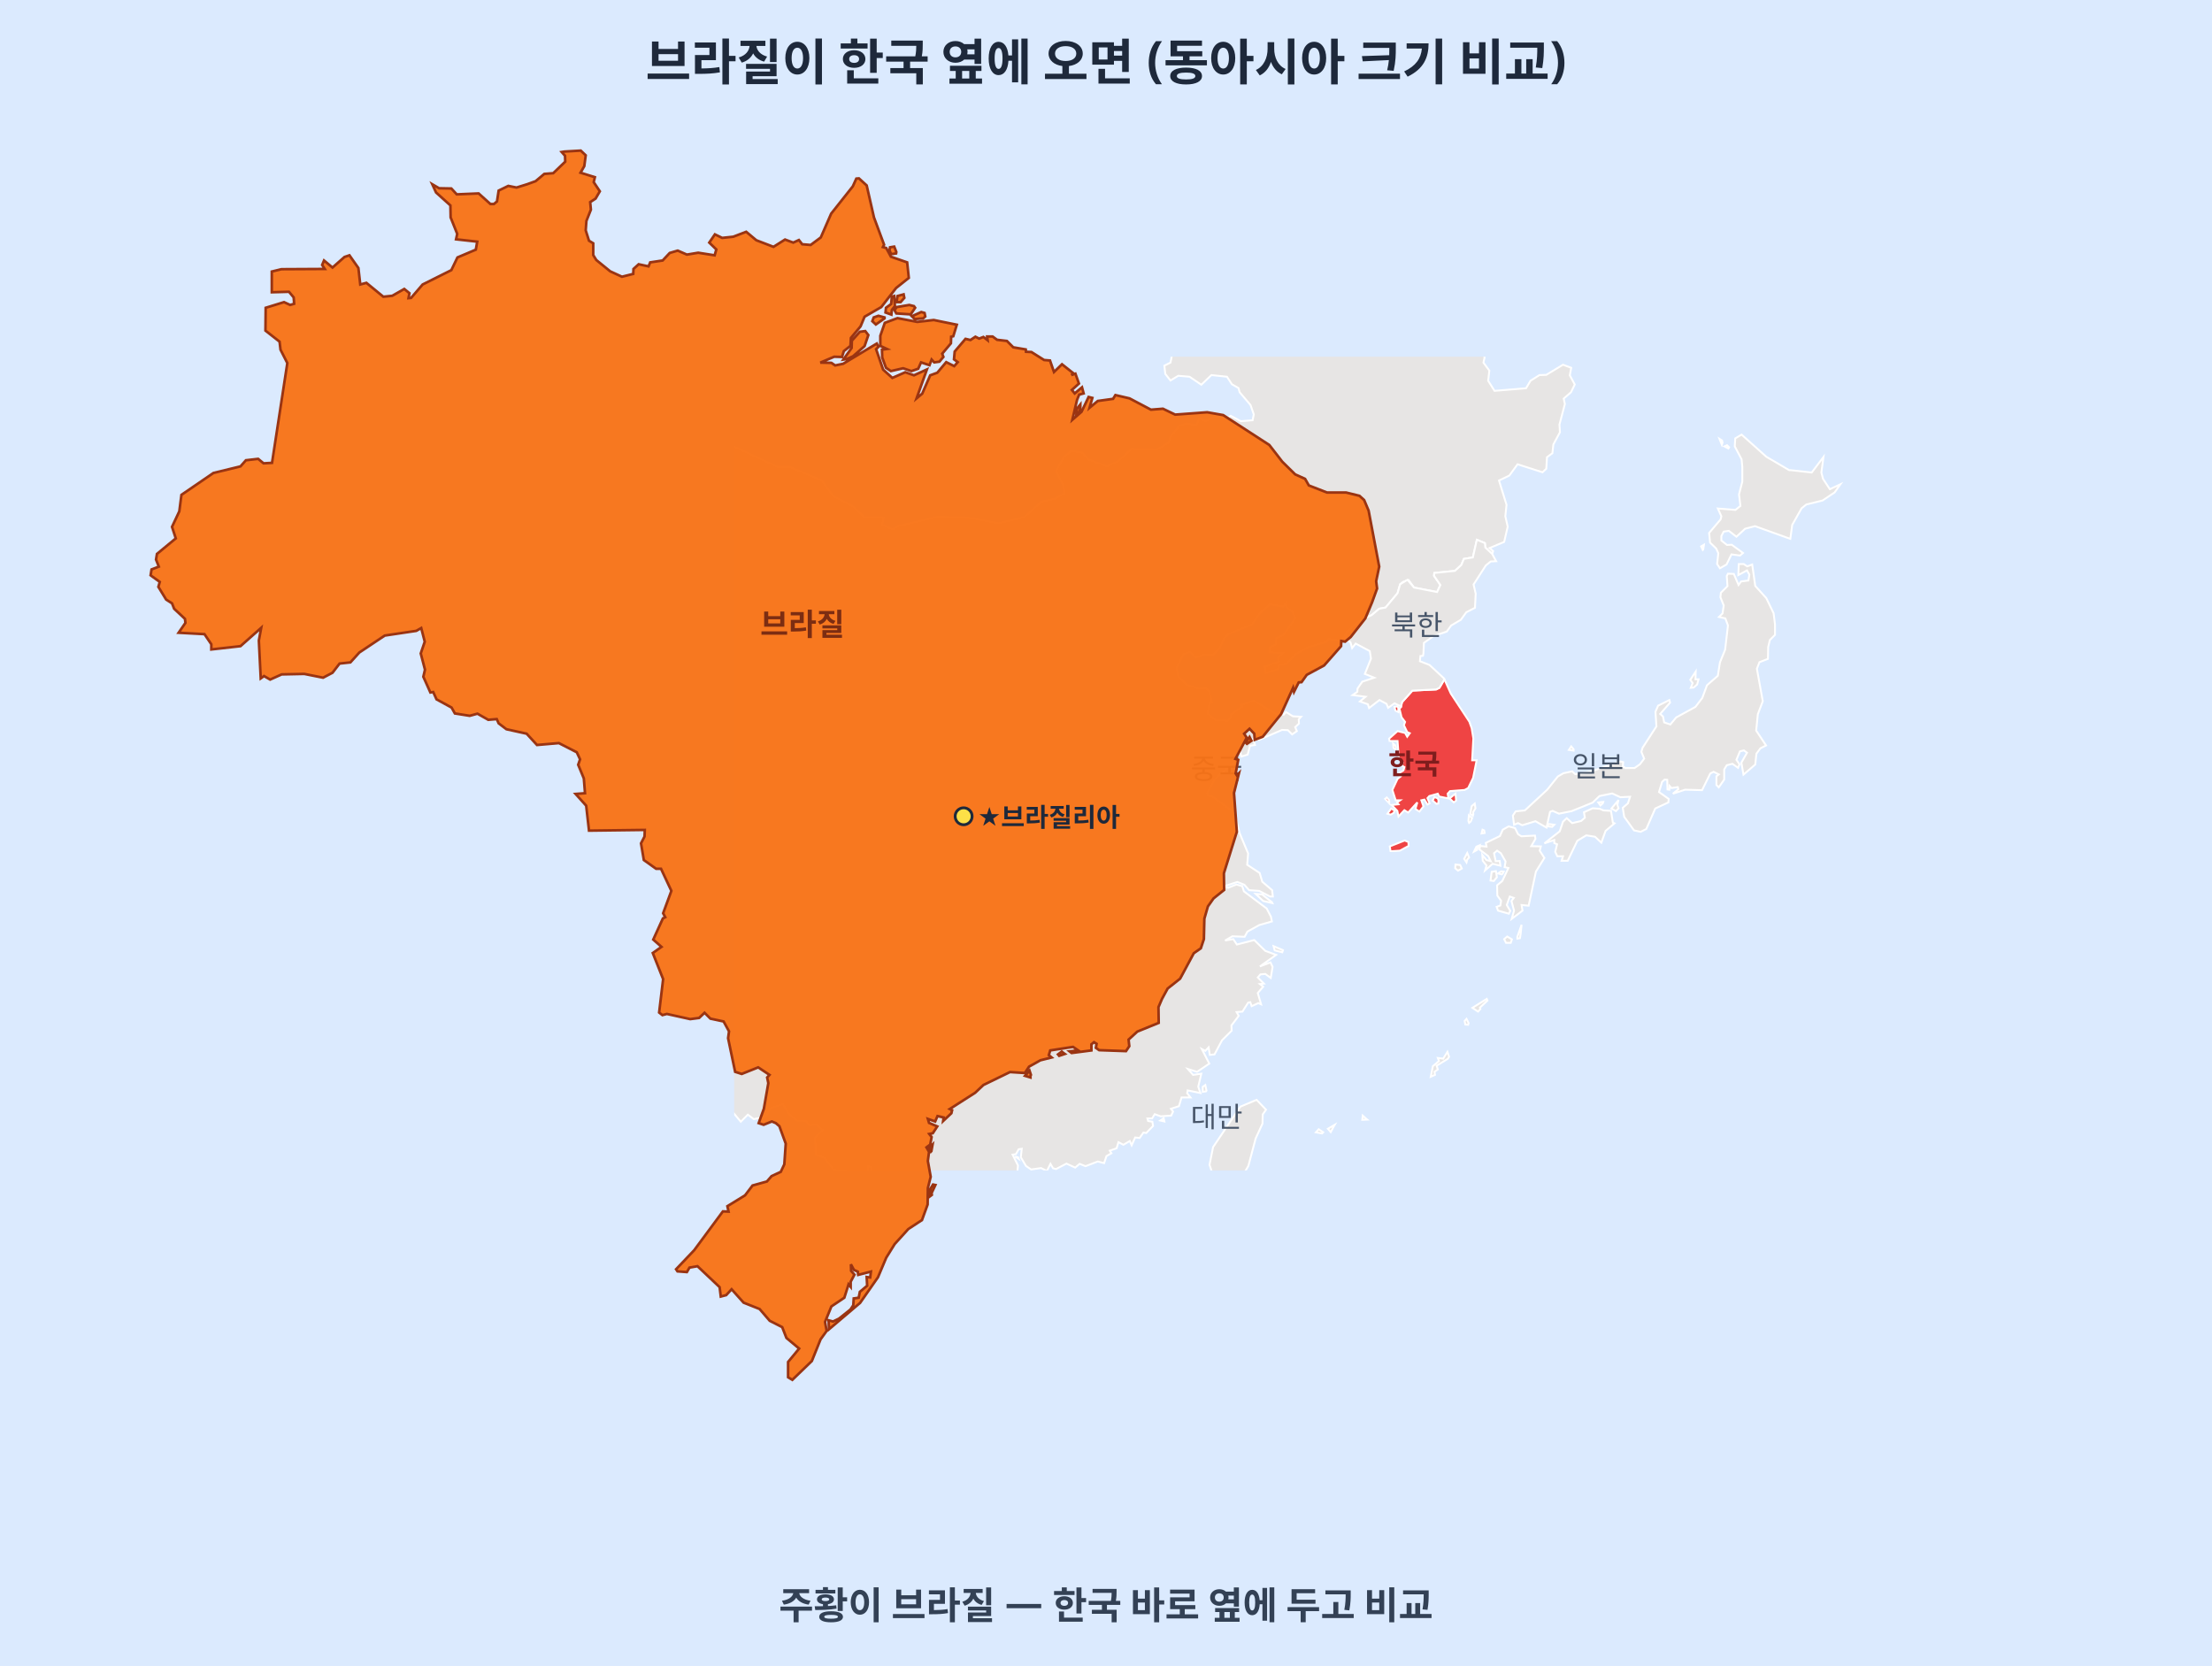
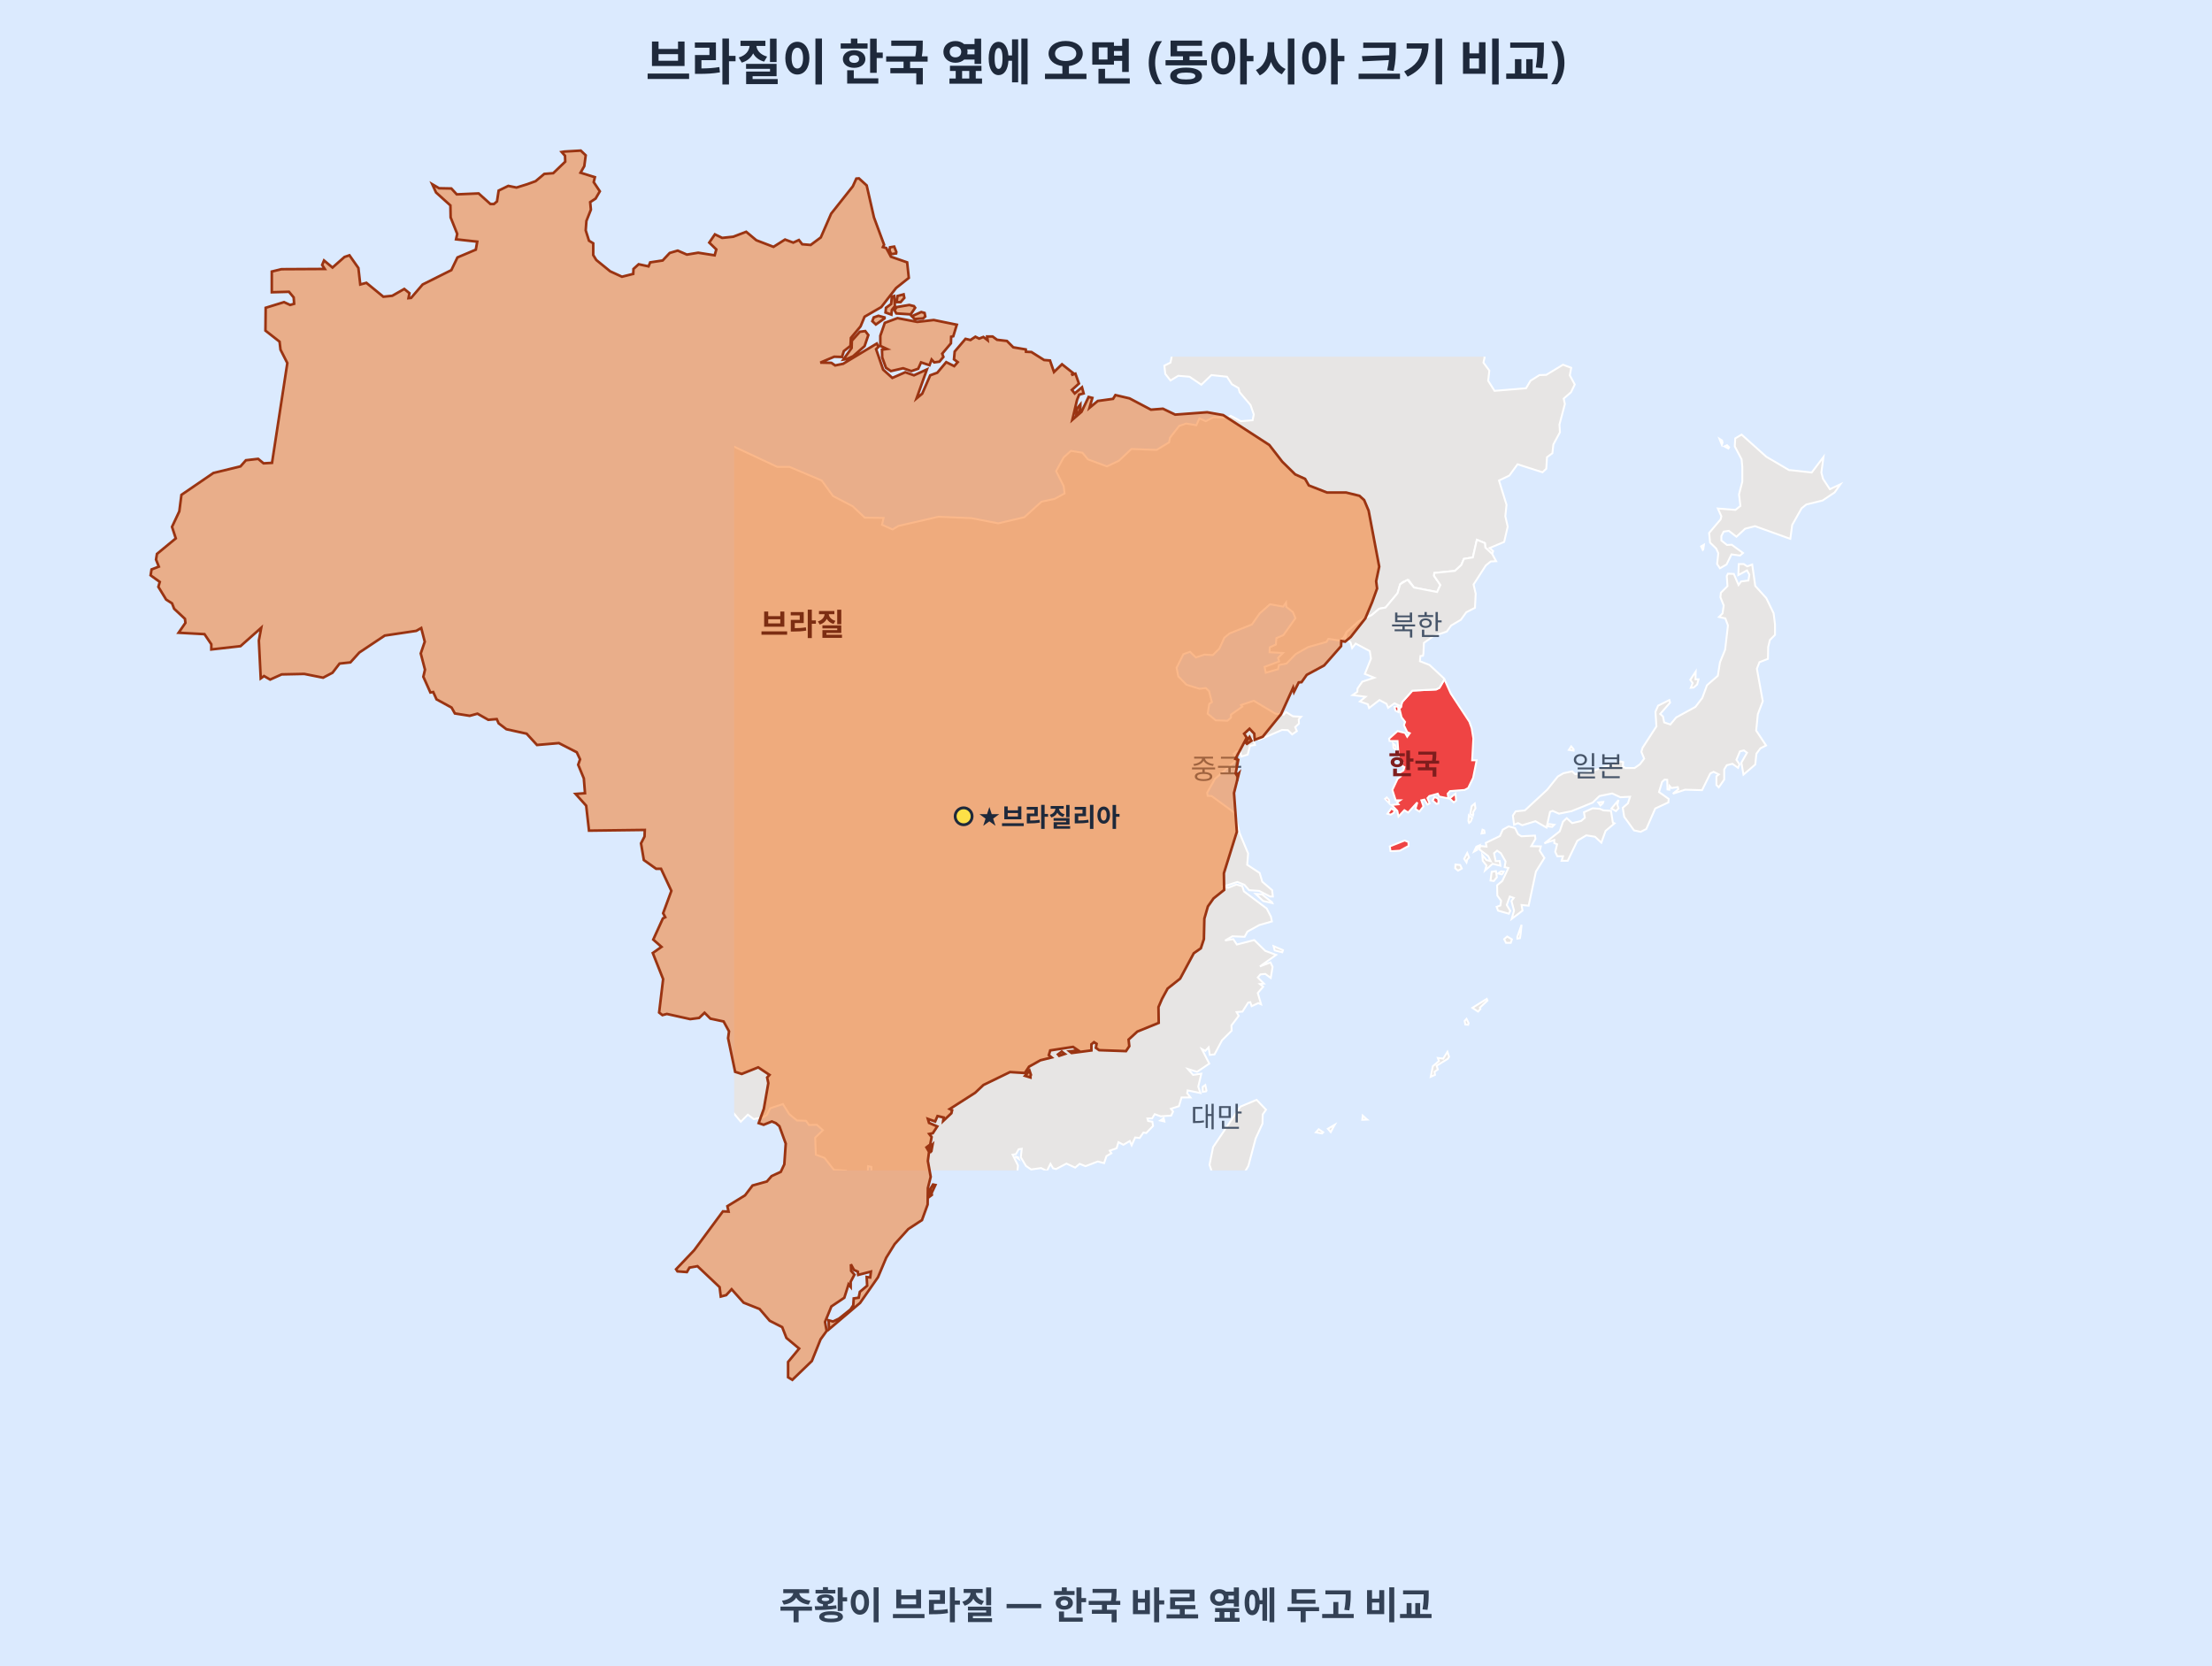
<svg xmlns="http://www.w3.org/2000/svg" width="940" height="708" viewBox="0 0 940 708" font-family="Pretendard, sans-serif">
  <rect width="940" height="708" fill="#dbeafe" />
  <clipPath id="win">
    <rect x="312.0" y="151.6" width="564.0" height="345.8" />
  </clipPath>
  <text x="470" y="34" text-anchor="middle" font-size="21" font-weight="700" fill="#1e293b">브라질이 한국 옆에 오면 (동아시아 크기 비교)</text>
  <g clip-path="url(#win)">
    <path d="M540.7,383.8 L536.8,382.9 L533.6,379.9 L536.3,380.1 L540.5,383.4 L540.7,383.8 Z M544.9,404.7 L541.7,403.9 L541.2,402.1 L545.2,403.8 L544.9,404.7 Z M512.5,463.8 L511.1,464.0 L511.1,461.9 L512.2,461.1 L512.7,463.5 L512.5,463.8 Z M391.1,510.2 L392.8,510.5 L392.4,512.1 L389.7,511.2 L390.1,510.3 L391.1,510.2 Z M432.9,492.5 L431.4,491.5 L432.6,491.8 L432.9,492.5 Z M421.8,507.4 L421.0,506.0 L421.9,505.1 L422.9,505.5 L422.1,506.2 L421.8,507.4 Z M361.9,499.9 L359.6,497.5 L354.4,497.2 L350.4,492.1 L346.7,490.7 L346.4,483.5 L349.7,480.3 L347.1,478.0 L343.8,478.1 L342.5,476.3 L338.7,476.2 L335.4,473.5 L332.7,469.2 L327.3,471.0 L325.9,473.8 L324.4,474.8 L320.3,475.6 L317.8,473.7 L314.8,476.7 L311.4,472.6 L309.4,474.9 L307.5,472.0 L302.9,475.4 L297.5,470.0 L292.5,474.0 L291.4,472.9 L289.0,473.1 L287.7,471.4 L284.9,474.0 L286.4,480.3 L284.9,487.1 L285.7,488.4 L284.6,489.2 L282.5,487.7 L278.9,487.3 L278.3,479.4 L271.8,481.8 L266.3,480.3 L266.1,477.7 L264.5,476.0 L265.0,472.3 L256.4,468.3 L259.3,464.2 L260.8,460.0 L262.6,458.6 L261.9,456.9 L255.7,453.5 L256.5,447.6 L255.5,443.4 L258.0,441.0 L250.7,439.2 L242.5,439.7 L245.2,435.9 L243.9,431.9 L244.3,430.0 L245.4,428.3 L247.5,427.5 L247.8,425.2 L249.7,422.7 L252.0,422.7 L254.4,419.4 L256.6,419.8 L258.8,417.6 L261.2,417.2 L260.8,414.1 L262.6,412.9 L264.8,406.3 L266.6,394.4 L264.6,392.6 L262.5,393.5 L262.2,385.0 L258.5,378.8 L257.1,378.3 L253.7,381.5 L251.5,378.7 L248.1,377.7 L246.5,375.9 L243.8,376.4 L242.8,375.5 L247.4,371.8 L246.8,367.5 L243.0,368.2 L243.5,366.0 L246.6,364.6 L245.3,364.2 L243.8,360.9 L237.2,362.3 L235.2,364.1 L228.9,360.1 L227.9,357.7 L216.2,362.3 L210.2,361.8 L207.9,364.3 L201.5,366.6 L201.1,368.6 L192.7,368.9 L189.0,367.1 L189.8,365.0 L186.4,361.5 L183.2,361.9 L180.3,359.4 L176.4,357.8 L177.1,355.6 L172.4,353.1 L166.9,354.5 L157.3,361.8 L156.5,359.8 L159.3,354.3 L159.1,351.7 L157.4,350.2 L152.1,350.2 L151.4,351.1 L142.4,348.2 L137.3,341.9 L135.8,341.5 L134.8,342.9 L133.5,342.9 L131.5,339.2 L129.1,341.2 L127.5,335.0 L121.9,331.9 L123.6,328.4 L119.7,327.2 L115.5,319.9 L115.8,315.2 L114.4,313.7 L110.3,313.2 L108.2,305.5 L105.5,303.2 L101.2,295.1 L100.8,290.8 L97.2,288.0 L94.6,287.5 L91.7,289.9 L89.9,289.9 L89.8,286.6 L87.8,282.8 L83.9,278.3 L84.7,275.2 L78.9,267.7 L78.2,261.8 L74.3,261.3 L75.0,258.9 L76.6,257.5 L76.3,255.3 L78.0,252.7 L77.3,248.2 L78.2,243.7 L81.6,244.4 L82.2,248.6 L85.9,248.3 L89.2,239.3 L88.1,233.3 L90.7,226.4 L94.7,224.0 L93.3,219.7 L90.7,215.9 L92.1,206.9 L93.9,204.2 L85.8,198.2 L83.0,193.5 L83.3,191.1 L79.5,190.0 L79.8,187.3 L78.8,185.6 L81.7,181.8 L82.4,177.7 L81.5,175.6 L79.4,174.3 L80.0,171.7 L73.9,165.9 L73.4,163.6 L77.4,163.6 L78.4,165.2 L81.4,164.6 L81.1,160.7 L82.7,158.8 L84.4,152.7 L86.4,150.4 L86.5,148.6 L83.7,144.2 L82.5,143.4 L80.8,144.3 L79.4,142.2 L80.4,138.6 L82.2,137.8 L82.5,133.5 L84.4,131.0 L87.6,130.9 L88.7,127.8 L91.8,125.7 L100.7,126.7 L101.9,124.9 L103.9,126.7 L108.7,127.0 L107.4,131.5 L113.0,133.0 L112.9,134.3 L114.9,134.0 L118.8,130.8 L122.6,129.1 L127.9,132.9 L132.9,134.6 L137.0,132.2 L141.4,131.7 L152.2,132.5 L153.5,131.6 L157.1,132.9 L160.9,124.9 L162.5,123.7 L165.4,124.1 L164.8,122.1 L165.3,121.3 L169.4,121.7 L172.5,108.1 L175.8,102.6 L177.9,101.1 L174.4,96.3 L176.7,95.6 L192.0,98.8 L192.6,102.2 L195.6,102.9 L197.0,105.2 L199.7,101.9 L198.2,99.5 L198.6,98.5 L215.3,82.0 L221.4,88.8 L226.5,91.4 L226.5,93.7 L231.4,92.9 L233.5,93.6 L236.2,91.9 L239.5,83.2 L243.5,79.0 L245.2,78.3 L251.5,79.6 L253.9,78.1 L256.2,74.4 L257.8,73.9 L261.8,76.0 L265.4,76.4 L264.8,78.7 L263.0,79.7 L264.4,83.0 L262.8,84.6 L265.9,88.7 L265.3,90.9 L267.7,95.3 L271.3,96.6 L272.5,100.1 L274.8,100.4 L274.6,102.3 L275.9,103.9 L275.1,109.5 L275.2,113.8 L276.2,115.0 L275.3,120.4 L272.6,123.8 L272.1,127.1 L267.9,129.9 L266.3,132.4 L266.3,137.3 L271.6,141.3 L287.6,149.5 L295.1,161.0 L297.6,163.3 L300.4,164.0 L299.0,167.0 L300.4,168.7 L300.1,178.5 L302.5,184.4 L302.3,187.4 L310.2,189.0 L330.3,198.4 L335.5,198.4 L349.2,204.2 L354.0,210.8 L362.3,215.1 L367.5,220.0 L375.5,220.1 L374.8,223.0 L379.3,225.0 L381.8,223.5 L398.8,219.6 L412.8,220.2 L424.2,222.4 L435.3,219.8 L442.6,213.2 L448.2,212.0 L452.4,209.7 L452.0,206.6 L448.8,200.2 L452.0,194.4 L455.1,191.6 L460.0,192.4 L462.3,195.2 L470.4,198.2 L475.5,195.8 L480.8,190.8 L491.5,191.2 L496.8,188.0 L497.2,186.0 L501.1,181.0 L504.1,180.0 L508.4,180.7 L509.7,177.8 L512.4,179.0 L515.7,177.3 L521.8,177.5 L523.0,176.7 L527.3,179.0 L532.3,178.6 L532.8,176.1 L531.4,172.1 L526.8,166.7 L526.3,164.9 L523.5,163.3 L521.4,160.1 L514.8,159.4 L510.5,163.5 L505.5,160.1 L500.7,159.7 L497.4,161.7 L495.2,158.9 L494.8,155.4 L497.4,154.1 L498.3,149.7 L500.5,147.2 L508.0,134.0 L512.6,137.2 L518.0,139.2 L523.5,135.2 L530.8,132.9 L531.8,130.1 L530.4,128.3 L539.6,113.0 L543.6,109.9 L545.8,106.7 L545.5,100.5 L541.6,99.7 L540.6,98.1 L549.0,91.1 L560.1,89.0 L570.5,88.6 L580.2,94.3 L582.3,93.4 L587.0,95.6 L587.6,97.7 L590.3,99.7 L590.0,101.4 L592.7,104.7 L594.1,110.5 L596.6,116.1 L597.6,121.5 L601.0,126.7 L601.3,131.5 L603.5,133.4 L602.7,136.5 L603.2,138.8 L607.2,141.9 L613.4,141.3 L614.5,143.1 L616.7,144.3 L620.5,143.9 L627.0,150.4 L630.2,150.6 L630.9,151.8 L630.4,154.1 L632.9,157.5 L632.4,161.8 L635.1,166.1 L648.5,165.0 L650.4,161.8 L654.2,159.4 L657.1,159.3 L664.2,155.0 L667.7,156.3 L667.1,159.5 L669.2,163.4 L667.6,166.7 L664.5,169.4 L665.0,171.7 L662.7,180.4 L662.9,183.7 L660.1,188.9 L659.7,192.6 L657.4,194.3 L657.1,199.2 L655.5,200.7 L644.9,197.3 L641.4,202.1 L637.0,204.2 L640.2,214.5 L639.7,219.4 L640.7,223.8 L639.2,230.3 L633.0,232.9 L634.5,234.2 L634.1,235.4 L631.2,232.7 L631.0,230.8 L627.6,229.4 L625.9,236.9 L622.1,237.5 L621.0,240.1 L618.3,242.6 L609.5,243.5 L609.4,244.7 L612.1,248.6 L610.7,251.6 L600.9,249.7 L598.6,246.5 L596.2,247.3 L595.0,248.3 L593.9,252.1 L588.8,258.2 L586.1,258.7 L582.9,261.4 L577.5,264.0 L572.2,268.7 L570.9,271.1 L569.2,272.2 L564.5,271.5 L563.7,272.8 L555.9,275.0 L550.6,278.0 L546.7,282.0 L543.5,282.6 L543.1,284.4 L537.9,285.9 L537.4,283.4 L543.6,281.1 L543.1,279.6 L545.2,277.5 L539.5,277.2 L539.6,275.1 L542.2,273.9 L542.4,271.2 L545.4,269.9 L550.5,262.7 L549.4,260.1 L546.6,257.9 L546.5,256.1 L545.3,257.8 L539.7,256.8 L535.3,260.7 L532.0,265.4 L522.5,269.2 L520.3,271.0 L518.2,275.6 L515.4,278.4 L511.8,278.2 L508.2,279.4 L505.7,277.0 L502.9,278.0 L500.0,283.8 L500.7,287.4 L504.2,291.0 L509.7,292.7 L512.4,292.4 L513.8,293.7 L515.0,298.4 L513.9,299.1 L513.2,303.3 L516.6,306.1 L521.6,306.3 L523.1,305.0 L523.1,303.7 L527.9,300.3 L527.4,299.6 L532.8,297.8 L542.0,303.3 L545.5,303.7 L546.5,302.6 L549.4,304.4 L552.9,304.6 L551.9,305.7 L552.0,307.5 L550.4,309.0 L551.1,310.7 L549.1,312.1 L547.3,310.3 L544.8,310.2 L535.1,314.4 L532.5,314.0 L533.3,316.6 L531.2,316.9 L530.2,320.7 L527.5,321.5 L526.9,319.1 L525.3,319.4 L524.3,320.4 L526.2,322.4 L516.3,331.0 L513.0,336.9 L513.2,338.2 L514.9,338.3 L524.6,345.4 L526.8,354.1 L530.4,362.7 L530.0,367.5 L535.3,371.0 L536.4,374.7 L540.6,378.3 L540.9,381.0 L539.7,381.0 L535.1,378.6 L530.8,378.3 L528.8,376.0 L525.8,374.8 L520.1,376.7 L521.9,377.3 L525.4,375.9 L527.9,376.6 L528.6,378.8 L538.3,386.1 L540.1,389.6 L540.5,391.6 L535.2,393.1 L530.1,395.9 L528.9,398.1 L523.7,397.9 L520.6,399.7 L524.1,399.1 L525.6,401.4 L533.0,399.5 L537.7,404.1 L542.3,405.8 L535.4,410.7 L539.9,409.0 L540.8,410.9 L540.0,415.6 L537.7,413.9 L535.6,414.1 L534.5,415.4 L537.1,418.0 L535.4,418.2 L536.8,419.3 L534.5,422.0 L535.9,426.8 L534.7,426.3 L531.9,427.6 L531.3,425.9 L530.4,426.1 L528.0,429.9 L525.5,430.1 L526.4,431.7 L523.3,435.8 L523.4,438.0 L519.3,442.1 L516.1,448.1 L514.1,448.3 L513.6,445.1 L512.2,446.6 L510.7,445.8 L513.9,452.0 L508.7,455.5 L504.8,454.3 L507.0,456.8 L510.5,456.3 L509.2,461.8 L510.1,464.5 L504.7,463.4 L504.5,464.6 L505.9,466.4 L502.1,466.4 L501.0,470.1 L497.6,471.2 L498.5,472.4 L497.7,474.1 L493.2,474.4 L490.7,473.5 L489.6,475.3 L487.6,475.3 L487.9,476.4 L489.7,476.7 L490.0,478.5 L487.1,481.5 L485.9,481.3 L484.3,483.6 L482.4,483.4 L480.9,486.7 L480.1,484.9 L477.4,486.5 L475.3,485.4 L474.5,488.0 L471.6,489.0 L472.3,490.1 L470.2,491.3 L469.2,494.3 L466.5,493.6 L461.3,495.6 L458.8,494.6 L456.9,496.2 L453.2,494.5 L448.8,496.8 L447.5,496.5 L446.4,494.6 L444.9,497.6 L442.4,496.4 L438.2,497.0 L436.0,495.5 L433.8,491.8 L434.2,488.2 L432.9,488.4 L431.7,490.5 L430.3,490.7 L432.6,495.3 L432.1,500.2 L426.9,501.6 L426.4,499.8 L424.3,503.6 L422.5,502.9 L419.5,504.8 L417.0,501.7 L417.1,504.1 L416.0,504.8 L411.6,502.7 L410.6,504.4 L409.4,504.2 L407.0,506.1 L399.6,505.7 L399.2,506.7 L396.4,506.9 L393.6,508.9 L392.2,508.5 L391.8,506.9 L391.1,509.1 L388.0,511.7 L388.2,512.9 L390.5,513.5 L389.5,515.7 L391.8,518.1 L389.4,520.8 L386.5,520.8 L383.7,519.0 L384.9,518.0 L383.7,516.9 L381.8,511.2 L382.4,508.3 L384.0,505.8 L385.8,505.5 L386.1,504.1 L383.1,503.1 L381.9,500.6 L381.4,502.6 L376.3,503.4 L375.5,503.0 L376.0,501.1 L372.0,499.9 L370.3,497.7 L370.3,495.9 L368.9,495.6 L368.7,499.3 L366.6,498.1 L365.4,499.8 L363.1,499.8 L361.9,499.9 Z M395.7,525.8 L396.8,530.5 L394.2,531.5 L391.6,534.7 L388.4,541.7 L382.9,544.2 L382.4,545.3 L379.8,545.2 L378.1,546.8 L375.7,547.0 L365.9,541.1 L366.7,530.8 L375.1,525.9 L373.9,525.6 L375.8,524.0 L386.8,523.7 L391.9,525.5 L393.0,523.4 L394.8,525.4 L395.7,525.8 Z" fill="#e7e5e4" stroke="#ffffff" stroke-width="0.8" />
    <path d="M595.4,300.2 L595.8,298.4 L600.2,293.5 L610.3,293.0 L611.7,292.3 L613.8,288.7 L616.5,294.7 L624.4,306.7 L625.4,309.5 L626.1,313.8 L625.6,323.1 L627.5,323.1 L626.0,330.6 L623.9,334.9 L622.4,335.7 L616.2,336.2 L615.2,337.3 L615.5,339.3 L611.6,338.5 L611.0,337.3 L607.4,338.3 L606.6,339.2 L607.5,341.4 L606.6,341.9 L605.3,339.8 L604.0,340.1 L604.9,342.7 L603.2,344.9 L601.5,343.8 L602.3,341.0 L598.4,345.3 L596.8,344.3 L594.3,347.0 L593.8,344.6 L591.4,342.1 L594.3,341.8 L593.7,341.0 L595.0,340.1 L593.1,340.1 L591.7,335.7 L593.9,331.0 L595.2,330.0 L593.9,329.0 L596.4,327.4 L596.8,326.0 L595.6,325.3 L596.1,324.1 L594.4,322.0 L593.9,314.9 L590.5,314.9 L590.3,313.9 L593.9,310.7 L597.1,311.5 L598.0,313.1 L599.1,311.6 L598.0,311.1 L596.6,308.2 L597.1,306.8 L595.6,304.8 L594.7,301.1 L595.3,300.6 L595.4,300.2 Z M618.8,340.2 L617.8,341.0 L616.0,339.3 L618.5,337.3 L618.8,340.2 Z M611.3,340.2 L611.2,341.5 L610.4,341.6 L608.8,340.2 L609.6,338.7 L611.0,339.3 L611.3,340.2 Z M591.0,346.2 L589.6,345.8 L591.2,343.6 L592.7,344.5 L592.2,345.5 L591.0,346.2 Z M594.2,300.9 L594.2,302.6 L593.0,302.0 L592.6,300.4 L593.9,300.2 L594.2,300.9 Z M593.1,317.6 L593.0,318.5 L592.2,317.9 L592.0,316.0 L592.8,316.6 L593.1,317.6 Z M590.4,341.4 L588.6,339.5 L589.3,338.9 L590.3,340.0 L590.4,341.4 Z M592.0,361.7 L590.9,361.7 L590.6,359.7 L596.9,357.2 L598.5,357.8 L598.6,359.5 L594.9,361.5 L592.0,361.7 Z" fill="#ef4444" stroke="#ffffff" stroke-width="0.8" />
    <path d="M613.8,288.7 L611.7,292.3 L610.3,293.0 L600.2,293.5 L595.8,298.4 L595.4,300.2 L592.6,298.9 L589.9,300.8 L589.2,299.1 L586.2,297.5 L581.8,300.9 L581.3,299.3 L577.9,298.1 L580.3,296.1 L574.8,295.4 L576.8,294.0 L576.9,292.6 L578.9,289.7 L584.0,288.0 L580.0,286.4 L582.6,279.9 L582.1,276.7 L576.1,273.5 L574.6,275.4 L573.9,273.0 L571.7,271.4 L572.2,268.7 L577.5,264.0 L582.9,261.4 L586.1,258.7 L588.8,258.2 L593.9,252.1 L595.0,248.3 L598.1,246.4 L600.9,249.7 L610.7,251.6 L612.1,248.6 L609.4,244.7 L609.5,243.5 L618.3,242.6 L621.0,240.1 L622.1,237.5 L625.9,236.9 L627.6,229.4 L631.0,230.8 L631.2,232.7 L634.1,235.4 L635.8,238.5 L633.5,238.6 L631.4,240.3 L626.2,248.4 L627.1,252.3 L626.8,258.3 L623.1,260.2 L620.8,263.4 L616.7,265.8 L614.8,268.4 L609.2,270.3 L605.1,273.2 L604.9,277.6 L604.7,278.7 L603.6,278.8 L603.4,281.0 L607.5,282.6 L613.3,288.0 L613.8,288.7 Z" fill="#e7e5e4" stroke="#ffffff" stroke-width="0.8" />
    <path d="M668.7,319.0 L666.7,318.7 L667.7,317.2 L668.7,318.4 L668.7,319.0 Z M719.7,292.2 L718.5,292.3 L719.3,290.3 L718.3,288.9 L720.6,285.4 L720.5,288.7 L721.8,288.7 L721.2,290.9 L719.7,292.2 Z M687.8,343.5 L686.7,344.7 L684.8,343.6 L687.8,340.0 L687.3,342.0 L687.8,343.5 Z M642.0,400.7 L640.0,400.7 L639.2,399.1 L640.5,398.0 L642.5,399.2 L642.0,400.7 Z M645.9,398.7 L644.8,398.9 L644.8,398.1 L646.6,393.0 L646.2,396.9 L645.9,398.7 Z M634.8,374.4 L633.4,374.2 L633.9,370.5 L635.7,370.2 L636.1,372.8 L634.8,374.4 Z M625.0,349.1 L624.3,349.7 L624.0,348.9 L624.2,346.5 L625.6,347.7 L625.0,349.1 Z M626.1,346.0 L625.9,346.7 L624.8,345.8 L625.4,342.6 L626.7,341.5 L627.0,343.5 L626.0,345.2 L626.1,346.0 Z M618.5,367.4 L620.5,367.6 L621.2,369.1 L619.6,370.0 L618.4,369.0 L618.5,367.4 Z M638.2,371.6 L636.6,371.2 L637.9,370.3 L639.0,370.4 L638.6,371.2 L638.2,371.6 Z M732.0,188.1 L731.7,189.0 L730.7,186.5 L731.8,187.2 L732.0,188.1 Z M734.5,190.6 L732.8,189.7 L733.9,189.2 L734.8,190.1 L734.5,190.6 Z M723.6,233.7 L722.9,232.2 L724.1,231.5 L723.8,233.5 L723.6,233.7 Z M681.1,341.4 L680.1,342.3 L679.2,341.0 L681.3,340.8 L681.1,341.4 Z M623.2,366.5 L622.2,365.0 L623.5,362.5 L624.3,364.4 L623.5,365.3 L623.2,366.5 Z M627.7,361.2 L626.4,361.9 L627.4,359.8 L628.6,359.3 L627.9,360.4 L627.7,361.2 Z M630.9,354.0 L629.6,354.2 L630.0,352.6 L630.7,352.9 L630.9,354.0 Z M658.4,350.2 L660.5,350.5 L659.6,351.4 L657.9,351.2 L657.8,350.2 L658.4,350.2 Z M760.9,199.8 L769.9,200.8 L774.9,194.2 L774.0,200.8 L774.7,203.5 L777.6,207.9 L782.1,205.8 L779.6,209.3 L774.5,212.7 L767.6,214.4 L765.6,216.0 L761.6,223.1 L760.8,229.0 L745.8,223.6 L741.6,224.7 L737.9,228.1 L734.7,225.6 L732.5,225.9 L731.5,227.8 L731.5,229.7 L733.9,231.6 L735.9,231.5 L740.7,235.0 L739.4,236.1 L735.8,235.6 L733.7,239.9 L730.9,241.5 L729.7,239.7 L730.2,235.1 L729.3,233.1 L726.7,230.6 L726.3,226.5 L731.2,220.7 L731.5,219.4 L730.0,216.1 L737.5,216.7 L739.6,215.0 L739.0,210.1 L740.4,204.7 L740.4,198.4 L740.1,195.2 L737.2,189.7 L737.4,186.3 L740.1,184.7 L750.6,194.1 L760.3,199.8 L760.9,199.8 Z M646.5,355.4 L652.3,355.1 L652.5,356.5 L650.7,359.6 L654.8,359.7 L654.3,361.5 L656.3,364.6 L652.7,370.4 L649.6,384.9 L646.6,384.6 L647.0,387.0 L642.4,390.5 L643.4,387.0 L642.3,382.9 L643.3,381.6 L641.6,381.0 L640.3,384.6 L641.8,387.1 L641.2,388.3 L636.6,387.0 L636.0,385.4 L637.6,384.8 L637.9,382.8 L636.3,380.6 L636.2,376.2 L638.4,374.4 L641.0,368.9 L639.4,368.5 L639.8,366.1 L637.8,362.6 L636.2,361.5 L634.9,362.6 L635.6,366.0 L637.3,365.9 L637.6,367.9 L634.3,367.1 L631.1,369.9 L631.7,367.8 L630.1,365.8 L629.9,363.3 L631.7,365.5 L633.5,366.0 L632.4,363.8 L628.7,361.0 L629.0,359.5 L631.7,359.8 L631.4,358.2 L637.4,355.3 L638.6,352.6 L641.1,351.2 L643.8,351.9 L645.1,354.5 L646.5,355.4 Z M681.4,344.4 L684.6,344.6 L685.4,349.6 L686.1,349.9 L682.3,353.1 L680.5,358.1 L677.8,355.6 L674.1,355.0 L670.3,357.3 L666.2,365.8 L663.6,365.8 L664.2,363.9 L661.8,363.9 L660.9,362.0 L661.7,358.8 L660.5,358.3 L660.5,357.0 L656.3,358.4 L662.8,353.3 L664.2,349.2 L665.8,347.7 L668.1,349.8 L671.9,348.9 L673.5,347.5 L673.1,345.2 L676.8,343.5 L679.8,343.7 L681.4,344.4 Z M742.5,240.7 L744.6,239.9 L745.9,249.0 L750.6,254.2 L753.7,260.6 L754.3,265.4 L754.3,269.8 L752.1,272.0 L751.4,275.0 L751.3,280.0 L747.7,281.4 L746.6,284.2 L749.1,298.0 L747.0,303.5 L746.3,310.5 L750.5,316.8 L748.1,318.0 L746.4,320.3 L745.9,324.9 L740.9,329.2 L740.0,324.1 L742.4,319.9 L741.1,318.9 L739.4,319.3 L737.9,322.9 L739.2,324.8 L738.6,326.3 L736.2,324.6 L733.8,325.2 L732.7,327.0 L732.7,331.3 L730.4,334.6 L729.4,333.6 L729.4,329.9 L730.4,329.1 L728.2,328.0 L726.8,328.7 L723.3,335.8 L716.1,335.6 L710.9,337.3 L713.2,335.4 L713.0,334.5 L710.3,334.9 L709.5,334.0 L709.4,335.6 L708.6,335.5 L708.5,331.4 L707.4,331.3 L706.3,332.3 L705.0,336.6 L709.1,339.5 L709.0,341.0 L703.4,343.6 L699.6,352.3 L697.2,353.5 L694.4,352.9 L690.2,347.1 L689.6,343.3 L691.8,341.4 L692.7,338.6 L688.6,338.8 L685.1,337.2 L679.7,338.3 L676.8,341.1 L667.9,344.7 L662.5,345.8 L659.8,344.6 L658.7,345.0 L657.2,351.7 L652.5,349.0 L646.9,350.7 L645.1,349.8 L643.4,350.5 L642.9,346.6 L644.1,344.8 L648.0,344.4 L657.5,335.6 L662.0,330.0 L664.4,328.6 L668.1,327.8 L669.4,329.0 L676.0,327.9 L688.7,323.6 L689.8,323.9 L689.6,325.6 L690.7,326.4 L694.6,326.4 L696.9,324.8 L698.7,322.4 L697.5,319.5 L698.0,317.8 L703.9,308.7 L703.5,302.5 L704.6,299.9 L709.4,297.5 L709.7,298.6 L705.5,303.4 L706.7,304.5 L707.2,307.0 L709.8,307.9 L712.3,304.9 L720.5,300.4 L723.4,296.6 L725.4,291.2 L730.0,287.2 L730.9,281.5 L733.1,276.1 L734.3,265.8 L733.2,262.8 L730.5,262.2 L732.0,260.7 L732.5,257.3 L731.1,253.8 L731.3,251.9 L734.1,249.1 L733.8,244.8 L734.3,243.8 L736.8,243.9 L738.8,248.6 L739.9,247.1 L743.0,246.7 L743.4,244.2 L742.4,242.4 L738.7,244.4 L738.9,239.7 L741.0,239.7 L742.5,240.7 Z M566.8,478.7 L565.5,481.1 L564.3,479.7 L567.2,478.0 L566.8,478.7 Z M561.8,481.7 L559.2,481.2 L560.4,479.9 L562.3,481.2 L561.8,481.7 Z M581.0,475.8 L578.9,475.9 L579.1,474.1 L580.5,475.4 L581.0,475.8 Z M615.2,450.0 L610.5,452.9 L611.0,454.5 L609.6,455.5 L609.8,456.8 L608.0,457.6 L608.9,453.1 L611.5,450.9 L611.0,449.6 L613.3,449.9 L615.1,447.0 L615.8,449.1 L615.2,450.0 Z M623.9,435.5 L622.7,435.4 L622.4,433.9 L623.2,433.0 L624.1,434.8 L623.9,435.5 Z M629.1,428.8 L628.1,429.9 L625.7,428.3 L631.8,424.5 L632.1,425.2 L628.9,428.2 L629.1,428.8 Z" fill="#e7e5e4" stroke="#ffffff" stroke-width="0.8" />
    <path d="M525.4,502.7 L523.8,505.9 L522.9,511.9 L521.7,511.4 L519.9,506.0 L516.7,503.2 L514.0,495.0 L515.5,487.5 L527.1,470.3 L534.0,467.4 L538.0,471.6 L536.6,473.6 L536.5,477.5 L533.6,483.8 L530.5,495.5 L527.4,500.7 L525.4,502.7 Z M494.5,475.2 L494.8,476.6 L493.1,476.2 L493.7,475.8 L494.5,475.2 Z" fill="#e7e5e4" stroke="#ffffff" stroke-width="0.8" />
    <text x="517" y="331" text-anchor="middle" font-size="12" font-weight="500" fill="#475569">중국</text>
    <text x="601" y="329" text-anchor="middle" font-size="12" font-weight="700" fill="#7f1d1d">한국</text>
    <text x="602" y="270" text-anchor="middle" font-size="12" font-weight="500" fill="#475569">북한</text>
    <text x="679" y="330" text-anchor="middle" font-size="12" font-weight="500" fill="#475569">일본</text>
    <text x="517" y="479" text-anchor="middle" font-size="12" font-weight="500" fill="#475569">대만</text>
  </g>
-   <path d="M155.7,120.2 L162.9,126.1 L166.7,125.7 L171.8,122.8 L174.0,124.6 L173.6,126.7 L174.7,126.6 L179.6,120.9 L191.8,114.8 L194.4,109.4 L202.2,106.1 L202.8,102.7 L193.8,101.7 L194.3,99.4 L191.5,92.4 L191.4,87.3 L185.3,81.8 L183.7,78.3 L186.6,80.0 L191.8,80.1 L194.1,82.6 L203.4,82.2 L208.4,86.7 L209.9,86.7 L211.2,85.6 L211.9,81.0 L216.0,79.0 L219.5,79.7 L224.0,78.3 L227.6,77.0 L231.3,73.9 L235.1,73.6 L240.2,68.7 L240.1,66.2 L238.7,64.6 L239.9,64.4 L246.8,64.0 L248.9,66.0 L248.3,70.6 L246.7,73.4 L252.8,75.3 L252.3,77.4 L254.9,81.3 L253.1,84.4 L250.8,85.9 L251.1,89.1 L249.2,93.9 L248.9,97.9 L250.3,102.3 L252.1,103.4 L252.1,108.4 L253.4,110.5 L259.3,115.3 L264.3,117.6 L269.1,116.4 L269.2,114.3 L271.4,112.3 L275.6,113.2 L276.3,111.5 L281.6,110.7 L284.6,107.5 L288.0,106.5 L291.9,108.2 L296.7,107.4 L303.7,108.5 L304.4,106.0 L301.4,103.1 L303.8,99.6 L306.9,101.1 L311.6,100.6 L317.1,98.5 L321.4,102.1 L328.7,104.9 L333.6,101.8 L337.1,103.1 L339.5,102.0 L340.9,103.8 L344.5,104.1 L348.8,100.9 L353.2,90.8 L362.4,79.2 L363.9,75.9 L365.0,75.8 L368.3,78.8 L371.4,92.4 L375.7,104.0 L375.2,105.0 L376.6,105.4 L378.6,109.1 L385.5,111.5 L386.2,118.1 L380.8,122.4 L374.5,130.5 L367.4,134.6 L365.7,138.7 L361.6,143.6 L361.4,147.0 L358.6,149.2 L357.8,151.7 L354.5,151.6 L348.6,154.1 L353.3,154.2 L354.9,155.3 L358.3,154.6 L372.6,146.0 L373.3,147.4 L372.3,148.4 L375.3,157.1 L379.2,160.6 L384.7,158.2 L388.4,159.5 L393.9,157.0 L389.5,169.3 L391.9,167.3 L395.3,159.5 L398.3,158.4 L402.1,153.9 L405.5,155.6 L407.0,153.9 L405.4,152.7 L405.7,149.4 L410.3,144.0 L412.4,144.5 L414.5,143.1 L416.1,143.9 L417.9,143.2 L419.7,144.6 L419.5,143.0 L421.8,143.0 L423.7,144.4 L427.9,144.9 L430.6,147.6 L435.9,148.5 L436.0,149.5 L438.3,149.6 L443.7,153.0 L446.2,153.2 L447.9,158.1 L451.3,154.8 L456.1,158.6 L455.3,159.4 L457.0,158.8 L458.5,163.0 L455.5,165.7 L456.7,167.2 L459.8,164.6 L460.5,167.2 L458.6,167.7 L457.7,169.9 L455.7,178.4 L459.6,175.0 L462.6,168.7 L464.2,169.1 L463.0,173.3 L466.5,170.4 L473.0,169.5 L474.0,167.9 L480.0,169.3 L489.1,174.1 L494.2,173.7 L499.4,176.2 L513.0,175.2 L519.8,176.4 L539.4,189.1 L544.9,196.2 L550.4,201.6 L554.6,203.5 L556.2,206.3 L563.9,209.3 L572.0,209.3 L577.7,210.7 L579.7,212.5 L581.6,217.0 L586.1,240.8 L584.8,247.0 L585.2,250.1 L583.1,255.9 L580.2,262.8 L574.0,270.7 L571.6,272.7 L570.0,272.4 L569.9,274.6 L562.7,282.8 L555.3,286.8 L553.1,289.9 L551.9,290.0 L549.9,294.0 L549.5,292.3 L544.4,303.5 L536.6,313.1 L533.2,314.4 L533.0,311.8 L531.0,309.7 L528.7,311.8 L529.8,313.5 L525.0,322.5 L526.2,322.9 L525.1,328.7 L525.6,329.5 L526.5,328.6 L524.4,337.0 L525.6,353.5 L520.1,371.1 L520.2,378.2 L515.7,381.8 L513.3,385.2 L511.8,390.4 L511.6,399.1 L510.3,403.0 L507.3,405.1 L501.5,415.9 L496.2,420.1 L493.8,424.5 L492.3,428.0 L492.4,434.7 L483.3,438.4 L479.6,441.8 L479.9,444.6 L478.5,446.7 L467.1,446.3 L465.7,445.3 L466.0,443.6 L464.9,442.9 L463.8,443.8 L463.8,446.4 L455.4,447.5 L454.5,446.8 L458.2,446.4 L456.0,444.9 L446.3,446.4 L445.7,448.4 L446.9,449.4 L442.1,450.6 L437.3,453.3 L435.5,456.0 L429.2,455.6 L417.9,461.1 L414.4,464.4 L403.6,471.3 L404.6,471.8 L404.3,473.1 L400.8,476.4 L401.0,474.9 L398.4,474.3 L397.4,476.6 L394.3,475.5 L394.8,477.2 L398.3,478.7 L396.4,481.6 L394.9,481.9 L395.9,483.2 L395.3,486.4 L393.7,487.6 L394.8,489.5 L394.3,493.4 L395.5,500.1 L394.3,504.9 L394.2,511.9 L391.8,518.5 L386.0,522.3 L380.2,528.7 L376.6,534.5 L373.1,542.8 L365.5,553.7 L352.3,564.9 L352.1,561.1 L354.0,561.6 L356.5,560.4 L361.4,556.5 L362.6,554.7 L362.8,551.8 L364.9,551.5 L365.4,549.0 L368.5,546.4 L368.3,542.7 L369.8,542.9 L370.1,540.4 L364.7,541.8 L364.5,540.4 L362.9,539.7 L361.6,537.3 L361.7,540.1 L363.1,541.7 L361.5,544.7 L361.5,546.9 L360.6,545.8 L358.8,551.5 L353.3,555.2 L350.6,561.8 L351.3,565.6 L348.7,569.2 L345.0,578.4 L336.7,586.4 L334.9,585.3 L334.9,578.8 L339.6,573.1 L334.2,568.6 L332.4,564.0 L327.1,561.3 L322.8,556.3 L316.0,553.6 L310.9,547.9 L308.6,550.4 L306.3,551.0 L305.8,547.0 L296.4,538.1 L293.0,538.7 L291.9,540.6 L287.9,540.3 L287.3,539.4 L295.0,531.3 L307.2,514.8 L309.6,514.9 L309.1,512.6 L316.6,508.0 L319.8,503.8 L325.9,502.1 L327.9,499.8 L331.8,498.0 L333.3,494.8 L333.9,486.0 L331.2,478.6 L329.7,477.3 L328.0,476.6 L324.5,478.0 L322.4,477.3 L324.6,471.2 L326.5,460.3 L326.0,457.9 L327.0,456.8 L322.2,453.6 L315.2,456.4 L312.4,455.5 L309.4,441.2 L309.8,438.3 L307.5,434.1 L301.9,432.9 L299.4,430.4 L297.1,432.6 L293.3,433.1 L283.4,430.9 L281.5,431.4 L280.1,430.3 L281.8,416.1 L277.4,405.0 L281.1,402.4 L277.6,399.3 L281.7,390.3 L282.7,389.8 L281.8,388.1 L285.3,378.6 L280.9,369.2 L278.8,369.2 L273.6,365.5 L272.4,358.4 L273.9,355.5 L274.0,352.7 L250.3,353.0 L249.1,342.4 L244.6,337.4 L248.6,337.1 L248.1,330.8 L245.7,325.0 L246.5,322.7 L245.1,319.7 L237.5,315.8 L228.2,316.6 L223.8,311.8 L215.2,309.9 L211.9,307.4 L211.1,305.6 L207.5,305.9 L202.9,303.3 L199.6,304.2 L193.3,303.2 L191.9,300.7 L185.5,297.2 L184.1,294.1 L182.9,294.3 L179.9,287.6 L180.6,284.6 L178.8,277.7 L180.5,272.7 L179.0,266.9 L176.9,268.1 L163.5,270.1 L152.7,277.3 L148.9,281.5 L144.3,282.0 L141.3,285.9 L137.3,288.0 L129.3,286.4 L119.7,286.6 L114.8,288.8 L112.2,287.3 L110.8,288.3 L110.0,272.2 L111.0,266.8 L102.2,274.6 L89.8,276.0 L89.8,273.8 L86.9,269.5 L75.9,268.9 L78.8,264.7 L78.6,263.0 L74.0,258.7 L73.1,256.4 L70.6,254.8 L67.3,249.4 L67.9,247.3 L64.0,244.5 L64.4,242.0 L67.5,240.8 L66.3,237.8 L66.7,235.4 L74.7,228.8 L73.1,223.9 L76.2,217.3 L77.1,210.3 L90.7,201.0 L102.2,198.2 L104.5,195.6 L109.7,195.0 L112.0,196.9 L115.6,196.7 L122.1,154.3 L119.2,148.6 L118.8,145.2 L112.8,140.5 L112.9,130.8 L120.7,128.4 L123.3,129.6 L125.0,129.1 L124.8,126.4 L122.8,124.0 L115.5,124.2 L115.5,115.4 L119.6,114.4 L138.0,114.3 L136.9,112.6 L137.7,110.7 L141.3,113.7 L146.4,109.2 L148.5,108.5 L152.3,113.9 L153.1,120.9 L155.7,120.2 Z M389.8,136.8 L396.8,136.0 L406.6,138.0 L405.1,142.9 L404.2,143.1 L404.1,145.9 L400.4,150.3 L400.9,151.7 L399.2,153.7 L397.0,154.0 L395.9,152.8 L395.0,155.2 L391.4,154.0 L390.2,156.7 L387.3,157.7 L383.8,156.5 L378.6,157.7 L376.5,156.3 L374.9,151.9 L374.8,148.6 L376.9,148.3 L374.1,147.0 L374.1,142.7 L376.0,137.2 L381.4,135.2 L389.8,136.8 Z M452.5,447.9 L450.1,448.7 L449.6,448.1 L451.2,446.9 L451.8,447.4 L452.5,447.9 Z M395.6,489.4 L394.7,487.9 L396.3,486.4 L395.8,489.2 L395.6,489.4 Z M437.9,457.2 L437.9,457.9 L435.6,457.2 L437.5,455.0 L438.1,456.8 L437.9,457.2 Z M458.8,174.9 L457.4,176.2 L457.7,173.6 L459.1,171.9 L459.1,173.2 L458.8,174.9 Z M529.9,316.1 L529.3,315.5 L531.0,313.2 L531.8,314.8 L529.9,316.1 Z M388.4,130.1 L388.9,130.8 L387.0,133.6 L380.9,133.2 L380.1,131.8 L381.1,130.5 L386.4,129.6 L388.4,130.1 Z M380.8,107.7 L378.7,108.0 L378.0,106.4 L378.2,105.1 L380.0,104.8 L380.9,107.1 L380.8,107.7 Z M375.9,135.3 L372.2,137.9 L370.7,136.5 L371.3,134.9 L373.3,134.2 L375.9,134.9 L375.9,135.3 Z M392.3,135.3 L388.7,135.6 L387.5,134.4 L391.5,132.6 L392.9,133.0 L393.2,134.5 L392.3,135.3 Z M379.0,131.7 L378.8,133.7 L376.3,132.8 L376.5,130.8 L378.7,129.2 L379.0,126.1 L380.0,125.8 L380.3,130.1 L379.0,131.7 Z M382.7,128.4 L381.0,128.4 L381.4,125.8 L384.0,125.1 L384.3,126.6 L382.7,128.4 Z M359.8,152.6 L358.4,152.8 L361.9,147.9 L362.0,144.8 L365.4,141.0 L367.7,140.7 L369.0,142.4 L367.4,147.1 L362.5,151.4 L359.8,152.6 Z M396.0,507.8 L395.2,508.4 L395.4,505.2 L396.5,503.4 L397.5,503.6 L395.9,507.0 L396.0,507.8 Z" fill="#f97316" fill-opacity="0.95" stroke="#9a3412" stroke-width="1.1" />
+   <path d="M155.7,120.2 L162.9,126.1 L166.7,125.7 L171.8,122.8 L174.0,124.6 L173.6,126.7 L174.7,126.6 L179.6,120.9 L191.8,114.8 L194.4,109.4 L202.2,106.1 L202.8,102.7 L193.8,101.7 L194.3,99.4 L191.5,92.4 L191.4,87.3 L185.3,81.8 L183.7,78.3 L186.6,80.0 L191.8,80.1 L194.1,82.6 L203.4,82.2 L208.4,86.7 L209.9,86.7 L211.2,85.6 L211.9,81.0 L216.0,79.0 L219.5,79.7 L224.0,78.3 L227.6,77.0 L231.3,73.9 L235.1,73.6 L240.2,68.7 L240.1,66.2 L238.7,64.6 L239.9,64.4 L246.8,64.0 L248.9,66.0 L248.3,70.6 L246.7,73.4 L252.8,75.3 L252.3,77.4 L254.9,81.3 L253.1,84.4 L250.8,85.9 L251.1,89.1 L249.2,93.9 L248.9,97.9 L250.3,102.3 L252.1,103.4 L252.1,108.4 L253.4,110.5 L259.3,115.3 L264.3,117.6 L269.1,116.4 L269.2,114.3 L271.4,112.3 L275.6,113.2 L276.3,111.5 L281.6,110.7 L284.6,107.5 L288.0,106.5 L291.9,108.2 L296.7,107.4 L303.7,108.5 L304.4,106.0 L301.4,103.1 L303.8,99.6 L306.9,101.1 L311.6,100.6 L317.1,98.5 L321.4,102.1 L328.7,104.9 L333.6,101.8 L337.1,103.1 L339.5,102.0 L340.9,103.8 L344.5,104.1 L348.8,100.9 L353.2,90.8 L362.4,79.2 L363.9,75.9 L365.0,75.8 L368.3,78.8 L371.4,92.4 L375.7,104.0 L375.2,105.0 L376.6,105.4 L378.6,109.1 L385.5,111.5 L386.2,118.1 L380.8,122.4 L374.5,130.5 L367.4,134.6 L365.7,138.7 L361.6,143.6 L361.4,147.0 L358.6,149.2 L357.8,151.7 L354.5,151.6 L348.6,154.1 L353.3,154.2 L354.9,155.3 L358.3,154.6 L372.6,146.0 L373.3,147.4 L372.3,148.4 L375.3,157.1 L379.2,160.6 L384.7,158.2 L388.4,159.5 L393.9,157.0 L389.5,169.3 L391.9,167.3 L395.3,159.5 L398.3,158.4 L402.1,153.9 L405.5,155.6 L407.0,153.9 L405.4,152.7 L405.7,149.4 L410.3,144.0 L412.4,144.5 L414.5,143.1 L416.1,143.9 L417.9,143.2 L419.7,144.6 L419.5,143.0 L421.8,143.0 L423.7,144.4 L427.9,144.9 L430.6,147.6 L435.9,148.5 L436.0,149.5 L438.3,149.6 L443.7,153.0 L446.2,153.2 L447.9,158.1 L451.3,154.8 L456.1,158.6 L455.3,159.4 L457.0,158.8 L458.5,163.0 L455.5,165.7 L456.7,167.2 L459.8,164.6 L460.5,167.2 L458.6,167.7 L457.7,169.9 L455.7,178.4 L459.6,175.0 L462.6,168.7 L464.2,169.1 L463.0,173.3 L466.5,170.4 L473.0,169.5 L474.0,167.9 L480.0,169.3 L489.1,174.1 L494.2,173.7 L499.4,176.2 L513.0,175.2 L519.8,176.4 L539.4,189.1 L544.9,196.2 L550.4,201.6 L554.6,203.5 L556.2,206.3 L563.9,209.3 L572.0,209.3 L577.7,210.7 L579.7,212.5 L581.6,217.0 L586.1,240.8 L584.8,247.0 L585.2,250.1 L583.1,255.9 L580.2,262.8 L574.0,270.7 L571.6,272.7 L570.0,272.4 L569.9,274.6 L562.7,282.8 L555.3,286.8 L553.1,289.9 L551.9,290.0 L549.9,294.0 L549.5,292.3 L544.4,303.5 L536.6,313.1 L533.2,314.4 L533.0,311.8 L531.0,309.7 L528.7,311.8 L529.8,313.5 L525.0,322.5 L526.2,322.9 L525.1,328.7 L525.6,329.5 L526.5,328.6 L524.4,337.0 L525.6,353.5 L520.1,371.1 L520.2,378.2 L515.7,381.8 L513.3,385.2 L511.8,390.4 L511.6,399.1 L510.3,403.0 L507.3,405.1 L501.5,415.9 L496.2,420.1 L493.8,424.5 L492.3,428.0 L492.4,434.7 L483.3,438.4 L479.6,441.8 L479.9,444.6 L478.5,446.7 L467.1,446.3 L465.7,445.3 L466.0,443.6 L464.9,442.9 L463.8,443.8 L463.8,446.4 L455.4,447.5 L454.5,446.8 L458.2,446.4 L456.0,444.9 L446.3,446.4 L445.7,448.4 L446.9,449.4 L442.1,450.6 L437.3,453.3 L435.5,456.0 L429.2,455.6 L417.9,461.1 L414.4,464.4 L403.6,471.3 L404.6,471.8 L404.3,473.1 L400.8,476.4 L401.0,474.9 L398.4,474.3 L397.4,476.6 L394.3,475.5 L394.8,477.2 L398.3,478.7 L396.4,481.6 L394.9,481.9 L395.9,483.2 L395.3,486.4 L393.7,487.6 L394.8,489.5 L394.3,493.4 L395.5,500.1 L394.3,504.9 L394.2,511.9 L391.8,518.5 L386.0,522.3 L380.2,528.7 L376.6,534.5 L373.1,542.8 L365.5,553.7 L352.3,564.9 L352.1,561.1 L354.0,561.6 L356.5,560.4 L361.4,556.5 L362.6,554.7 L362.8,551.8 L364.9,551.5 L365.4,549.0 L368.5,546.4 L368.3,542.7 L369.8,542.9 L370.1,540.4 L364.7,541.8 L364.5,540.4 L362.9,539.7 L361.6,537.3 L361.7,540.1 L363.1,541.7 L361.5,544.7 L361.5,546.9 L360.6,545.8 L358.8,551.5 L353.3,555.2 L350.6,561.8 L351.3,565.6 L348.7,569.2 L345.0,578.4 L336.7,586.4 L334.9,585.3 L334.9,578.8 L339.6,573.1 L334.2,568.6 L332.4,564.0 L327.1,561.3 L322.8,556.3 L316.0,553.6 L310.9,547.9 L308.6,550.4 L306.3,551.0 L305.8,547.0 L296.4,538.1 L293.0,538.7 L291.9,540.6 L287.9,540.3 L287.3,539.4 L295.0,531.3 L307.2,514.8 L309.6,514.9 L309.1,512.6 L316.6,508.0 L319.8,503.8 L325.9,502.1 L327.9,499.8 L331.8,498.0 L333.3,494.8 L333.9,486.0 L331.2,478.6 L329.7,477.3 L328.0,476.6 L324.5,478.0 L322.4,477.3 L324.6,471.2 L326.5,460.3 L326.0,457.9 L327.0,456.8 L322.2,453.6 L315.2,456.4 L312.4,455.5 L309.4,441.2 L309.8,438.3 L307.5,434.1 L301.9,432.9 L299.4,430.4 L297.1,432.6 L293.3,433.1 L283.4,430.9 L281.5,431.4 L280.1,430.3 L281.8,416.1 L277.4,405.0 L281.1,402.4 L277.6,399.3 L281.7,390.3 L282.7,389.8 L281.8,388.1 L285.3,378.6 L280.9,369.2 L278.8,369.2 L273.6,365.5 L272.4,358.4 L273.9,355.5 L274.0,352.7 L250.3,353.0 L249.1,342.4 L244.6,337.4 L248.6,337.1 L248.1,330.8 L245.7,325.0 L246.5,322.7 L245.1,319.7 L237.5,315.8 L228.2,316.6 L223.8,311.8 L215.2,309.9 L211.9,307.4 L211.1,305.6 L207.5,305.9 L202.9,303.3 L199.6,304.2 L193.3,303.2 L191.9,300.7 L185.5,297.2 L184.1,294.1 L182.9,294.3 L179.9,287.6 L180.6,284.6 L178.8,277.7 L180.5,272.7 L179.0,266.9 L176.9,268.1 L163.5,270.1 L152.7,277.3 L148.9,281.5 L144.3,282.0 L141.3,285.9 L137.3,288.0 L129.3,286.4 L119.7,286.6 L114.8,288.8 L112.2,287.3 L110.8,288.3 L110.0,272.2 L111.0,266.8 L102.2,274.6 L89.8,276.0 L89.8,273.8 L86.9,269.5 L75.9,268.9 L78.8,264.7 L78.6,263.0 L74.0,258.7 L73.1,256.4 L70.6,254.8 L67.3,249.4 L67.9,247.3 L64.0,244.5 L64.4,242.0 L67.5,240.8 L66.3,237.8 L66.7,235.4 L74.7,228.8 L73.1,223.9 L76.2,217.3 L77.1,210.3 L90.7,201.0 L102.2,198.2 L104.5,195.6 L109.7,195.0 L112.0,196.9 L115.6,196.7 L122.1,154.3 L119.2,148.6 L118.8,145.2 L112.8,140.5 L112.9,130.8 L120.7,128.4 L123.3,129.6 L125.0,129.1 L124.8,126.4 L122.8,124.0 L115.5,124.2 L115.5,115.4 L119.6,114.4 L138.0,114.3 L136.9,112.6 L137.7,110.7 L141.3,113.7 L146.4,109.2 L148.5,108.5 L152.3,113.9 L153.1,120.9 L155.7,120.2 Z M389.8,136.8 L396.8,136.0 L406.6,138.0 L405.1,142.9 L404.2,143.1 L404.1,145.9 L400.4,150.3 L400.9,151.7 L399.2,153.7 L397.0,154.0 L395.9,152.8 L395.0,155.2 L391.4,154.0 L390.2,156.7 L387.3,157.7 L383.8,156.5 L378.6,157.7 L376.5,156.3 L374.9,151.9 L374.8,148.6 L376.9,148.3 L374.1,147.0 L374.1,142.7 L376.0,137.2 L381.4,135.2 L389.8,136.8 Z M452.5,447.9 L450.1,448.7 L449.6,448.1 L451.2,446.9 L451.8,447.4 L452.5,447.9 Z M395.6,489.4 L394.7,487.9 L396.3,486.4 L395.8,489.2 L395.6,489.4 Z M437.9,457.2 L437.9,457.9 L435.6,457.2 L437.5,455.0 L438.1,456.8 L437.9,457.2 Z M458.8,174.9 L457.4,176.2 L457.7,173.6 L459.1,171.9 L459.1,173.2 L458.8,174.9 Z M529.9,316.1 L529.3,315.5 L531.0,313.2 L531.8,314.8 L529.9,316.1 Z M388.4,130.1 L388.9,130.8 L387.0,133.6 L380.9,133.2 L380.1,131.8 L381.1,130.5 L386.4,129.6 L388.4,130.1 Z M380.8,107.7 L378.7,108.0 L378.0,106.4 L378.2,105.1 L380.0,104.8 L380.9,107.1 L380.8,107.7 Z M375.9,135.3 L372.2,137.9 L370.7,136.5 L371.3,134.9 L373.3,134.2 L375.9,134.9 L375.9,135.3 Z M392.3,135.3 L388.7,135.6 L387.5,134.4 L391.5,132.6 L392.9,133.0 L393.2,134.5 L392.3,135.3 Z M379.0,131.7 L378.8,133.7 L376.3,132.8 L376.5,130.8 L378.7,129.2 L379.0,126.1 L380.0,125.8 L380.3,130.1 L379.0,131.7 Z M382.7,128.4 L381.0,128.4 L381.4,125.8 L384.0,125.1 L384.3,126.6 L382.7,128.4 Z M359.8,152.6 L358.4,152.8 L361.9,147.9 L362.0,144.8 L365.4,141.0 L367.7,140.7 L369.0,142.4 L367.4,147.1 L362.5,151.4 L359.8,152.6 Z M396.0,507.8 L395.2,508.4 L395.4,505.2 L396.5,503.4 L397.5,503.6 L395.9,507.0 L396.0,507.8 Z" fill="#f97316" fill-opacity="0.5" stroke="#9a3412" stroke-width="1.1" />
  <text x="341" y="270" text-anchor="middle" font-size="13" font-weight="700" fill="#7c2d12">브라질</text>
  <circle cx="409.5" cy="346.9" r="3.6" fill="#fde047" stroke="#1e293b" stroke-width="1.2" />
  <text x="415.5" y="350.9" font-size="11" font-weight="700" fill="#1e293b">★브라질리아</text>
  <text x="470" y="688" text-anchor="middle" font-size="16" font-weight="600" fill="#334155">주황이 브라질 — 한국 바로 옆에 두고 비교</text>
</svg>
